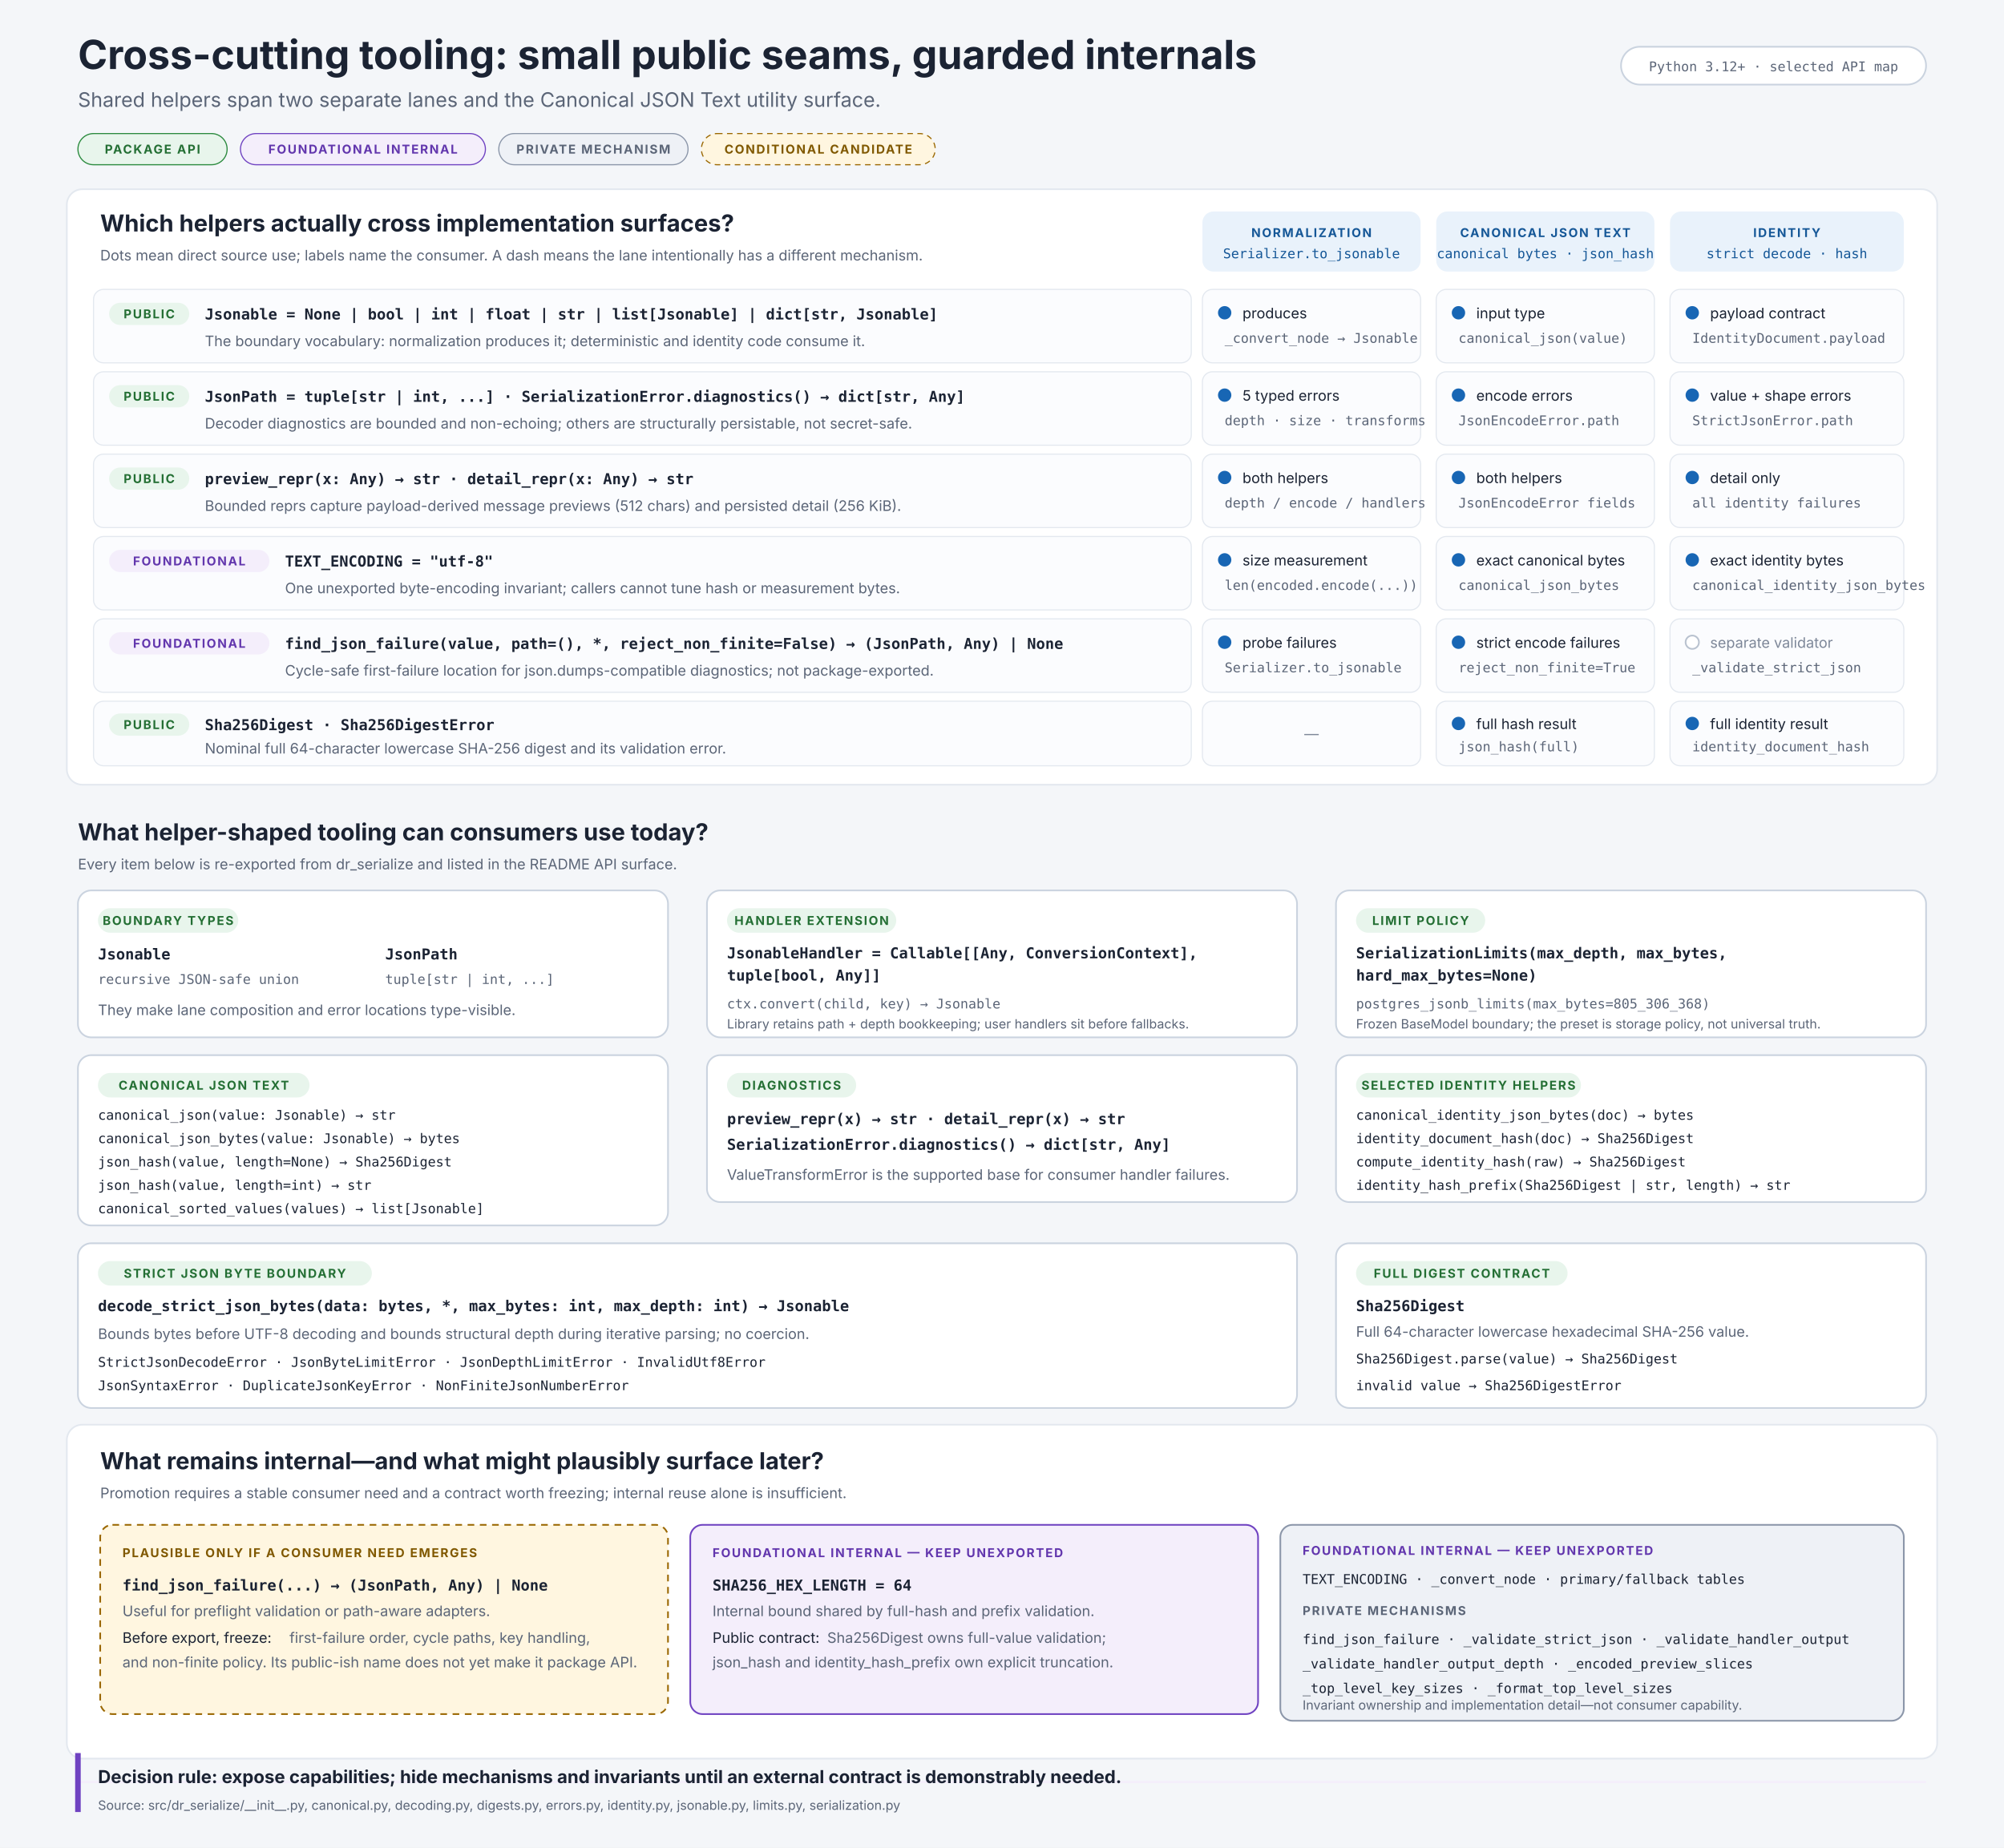
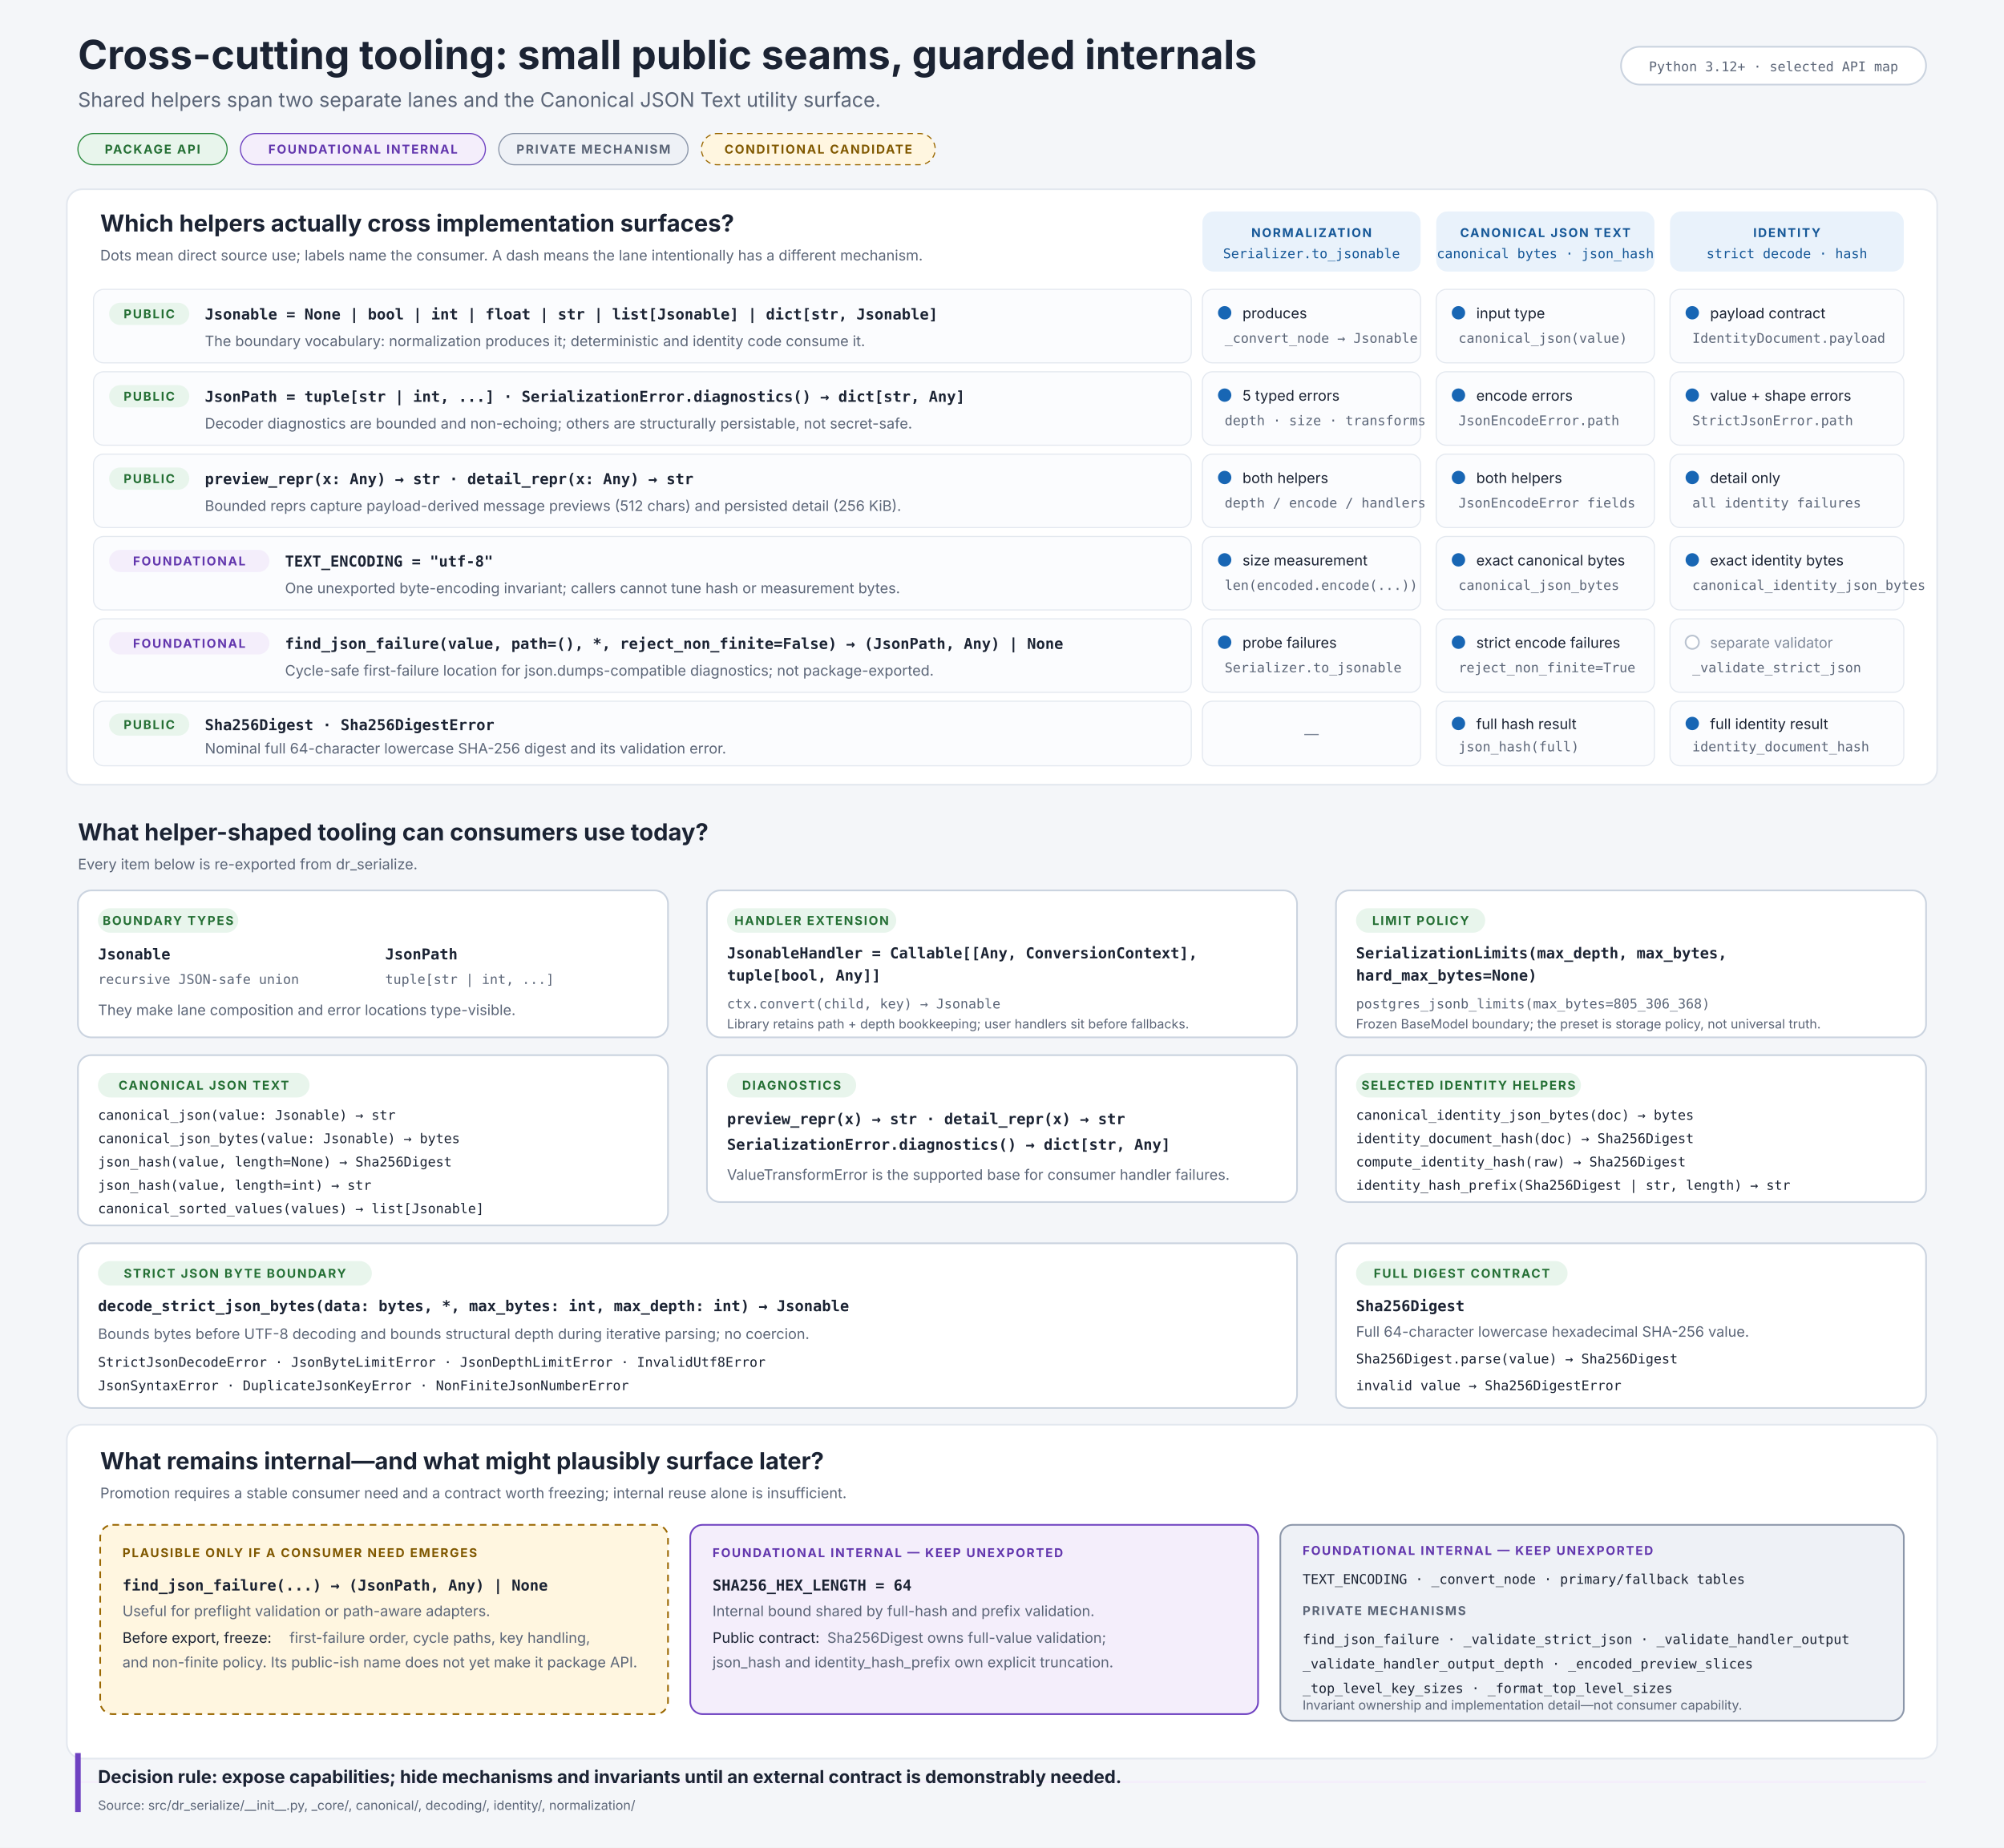
<svg xmlns="http://www.w3.org/2000/svg" viewBox="0 0 1800 1660" role="img" aria-labelledby="title desc">
  <defs>
    <style>
      .bg { fill: #f4f6f9; }
      .surface { fill: #ffffff; stroke: #e3e8ef; stroke-width: 1.5; }
      .surface-strong { fill: #ffffff; stroke: #cad3df; stroke-width: 1.5; }
      .ink { fill: #1b2333; }
      .muted { fill: #5b6577; }
      .quiet { fill: #7d8798; }
      .title { font: 700 36px -apple-system, BlinkMacSystemFont, "Segoe UI", sans-serif; }
      .dek { font: 400 18px -apple-system, BlinkMacSystemFont, "Segoe UI", sans-serif; }
      .section { font: 700 21px -apple-system, BlinkMacSystemFont, "Segoe UI", sans-serif; }
      .card-title { font: 700 16px -apple-system, BlinkMacSystemFont, "Segoe UI", sans-serif; }
      .body { font: 400 15px -apple-system, BlinkMacSystemFont, "Segoe UI", sans-serif; }
      .small { font: 400 13px -apple-system, BlinkMacSystemFont, "Segoe UI", sans-serif; }
      .tiny { font: 400 11.5px -apple-system, BlinkMacSystemFont, "Segoe UI", sans-serif; }
      .label { font: 700 11px -apple-system, BlinkMacSystemFont, "Segoe UI", sans-serif; letter-spacing: 1.2px; }
      .mono { font: 400 13.5px ui-monospace, SFMono-Regular, Menlo, Consolas, monospace; }
      .mono-small { font: 400 12px ui-monospace, SFMono-Regular, Menlo, Consolas, monospace; }
      .mono-strong { font: 600 13.5px ui-monospace, SFMono-Regular, Menlo, Consolas, monospace; }
      .rule { stroke: #e3e8ef; stroke-width: 1.5; }
      .public-fill { fill: #e8f5ec; }
      .public-stroke { stroke: #2b8a3e; }
      .public-text { fill: #246f34; }
      .foundation-fill { fill: #f4eefb; }
      .foundation-stroke { stroke: #6f42c1; }
      .foundation-text { fill: #6236ad; }
      .private-fill { fill: #eef1f6; }
      .private-stroke { stroke: #8b96a9; }
      .private-text { fill: #5b6577; }
      .candidate-fill { fill: #fff6e0; }
      .candidate-stroke { stroke: #9a6700; }
      .candidate-text { fill: #805800; }
      .lane-fill { fill: #e9f2fb; }
      .lane-text { fill: #155797; }
      .anchor-fill { fill: #f4eefb; }
      .anchor { stroke: #6f42c1; }
      .cell { fill: #fbfcfe; stroke: #e3e8ef; stroke-width: 1; }
      .use-dot { fill: #1866b4; }
      .no-dot { fill: #ffffff; stroke: #b9c2cf; stroke-width: 1.5; }
    </style>
    <marker id="arrow" markerWidth="10" markerHeight="10" refX="8" refY="5" orient="auto" markerUnits="strokeWidth">
      <path d="M 0 0 L 10 5 L 0 10 z" fill="#8b96a9" />
    </marker>
  </defs>
  <rect class="bg" width="1800" height="1660" />
  <text x="70" y="62" class="title ink">Cross-cutting tooling: small public seams, guarded internals</text>
  <text x="70" y="96" class="dek muted">Shared helpers span two separate lanes and the Canonical JSON Text utility surface.</text>
  <rect x="1456" y="42" width="274" height="34" rx="17" class="surface-strong" />
  <text x="1593" y="64" text-anchor="middle" class="mono-small muted">Python 3.12+ · selected API map</text>
  <g transform="translate(70 120)">
    <rect width="134" height="28" rx="14" class="public-fill public-stroke" stroke-width="1" />
    <text x="67" y="18" text-anchor="middle" class="label public-text">PACKAGE API</text>
    <rect x="146" width="220" height="28" rx="14" class="foundation-fill foundation-stroke" stroke-width="1" />
    <text x="256" y="18" text-anchor="middle" class="label foundation-text">FOUNDATIONAL INTERNAL</text>
    <rect x="378" width="170" height="28" rx="14" class="private-fill private-stroke" stroke-width="1" />
    <text x="463" y="18" text-anchor="middle" class="label private-text">PRIVATE MECHANISM</text>
    <rect x="560" width="210" height="28" rx="14" class="candidate-fill candidate-stroke" stroke-width="1" stroke-dasharray="5 4" />
    <text x="665" y="18" text-anchor="middle" class="label candidate-text">CONDITIONAL CANDIDATE</text>
  </g>
  <rect x="60" y="170" width="1680" height="535" rx="14" class="surface" />
  <text x="90" y="208" class="section ink">Which helpers actually cross implementation surfaces?</text>
  <text x="90" y="234" class="small muted">Dots mean direct source use; labels name the consumer. A dash means the lane intentionally has a different mechanism.</text>
  <rect x="1080" y="190" width="196" height="54" rx="10" class="lane-fill" />
  <text x="1178" y="213" text-anchor="middle" class="label lane-text">NORMALIZATION</text>
  <text x="1178" y="232" text-anchor="middle" class="mono-small lane-text">Serializer.to_jsonable</text>
  <rect x="1290" y="190" width="196" height="54" rx="10" class="lane-fill" />
  <text x="1388" y="213" text-anchor="middle" class="label lane-text">CANONICAL JSON TEXT</text>
  <text x="1388" y="232" text-anchor="middle" class="mono-small lane-text">canonical bytes · json_hash</text>
  <rect x="1500" y="190" width="210" height="54" rx="10" class="lane-fill" />
  <text x="1605" y="213" text-anchor="middle" class="label lane-text">IDENTITY</text>
  <text x="1605" y="232" text-anchor="middle" class="mono-small lane-text">strict decode · hash</text>
  <rect x="84" y="260" width="986" height="66" rx="9" class="cell" />
  <rect x="98" y="272" width="72" height="20" rx="10" class="public-fill" />
  <text x="134" y="286" text-anchor="middle" class="label public-text">PUBLIC</text>
  <text x="184" y="287" class="mono-strong ink">Jsonable = None | bool | int | float | str | list[Jsonable] | dict[str, Jsonable]</text>
  <text x="184" y="311" class="small muted">The boundary vocabulary: normalization produces it; deterministic and identity code consume it.</text>
  <rect x="1080" y="260" width="196" height="66" rx="9" class="cell" />
  <circle cx="1100" cy="281" r="6" class="use-dot" />
  <text x="1116" y="286" class="small ink">produces</text>
  <text x="1100" y="308" class="mono-small muted">_convert_node → Jsonable</text>
  <rect x="1290" y="260" width="196" height="66" rx="9" class="cell" />
  <circle cx="1310" cy="281" r="6" class="use-dot" />
  <text x="1326" y="286" class="small ink">input type</text>
  <text x="1310" y="308" class="mono-small muted">canonical_json(value)</text>
  <rect x="1500" y="260" width="210" height="66" rx="9" class="cell" />
  <circle cx="1520" cy="281" r="6" class="use-dot" />
  <text x="1536" y="286" class="small ink">payload contract</text>
  <text x="1520" y="308" class="mono-small muted">IdentityDocument.payload</text>
  <rect x="84" y="334" width="986" height="66" rx="9" class="cell" />
  <rect x="98" y="346" width="72" height="20" rx="10" class="public-fill" />
  <text x="134" y="360" text-anchor="middle" class="label public-text">PUBLIC</text>
  <text x="184" y="361" class="mono-strong ink">JsonPath = tuple[str | int, ...]   ·   SerializationError.diagnostics() → dict[str, Any]</text>
  <text x="184" y="385" class="small muted">Decoder diagnostics are bounded and non-echoing; others are structurally persistable, not secret-safe.</text>
  <rect x="1080" y="334" width="196" height="66" rx="9" class="cell" />
  <circle cx="1100" cy="355" r="6" class="use-dot" />
  <text x="1116" y="360" class="small ink">5 typed errors</text>
  <text x="1100" y="382" class="mono-small muted">depth · size · transforms</text>
  <rect x="1290" y="334" width="196" height="66" rx="9" class="cell" />
  <circle cx="1310" cy="355" r="6" class="use-dot" />
  <text x="1326" y="360" class="small ink">encode errors</text>
  <text x="1310" y="382" class="mono-small muted">JsonEncodeError.path</text>
  <rect x="1500" y="334" width="210" height="66" rx="9" class="cell" />
  <circle cx="1520" cy="355" r="6" class="use-dot" />
  <text x="1536" y="360" class="small ink">value + shape errors</text>
  <text x="1520" y="382" class="mono-small muted">StrictJsonError.path</text>
  <rect x="84" y="408" width="986" height="66" rx="9" class="cell" />
  <rect x="98" y="420" width="72" height="20" rx="10" class="public-fill" />
  <text x="134" y="434" text-anchor="middle" class="label public-text">PUBLIC</text>
  <text x="184" y="435" class="mono-strong ink">preview_repr(x: Any) → str   ·   detail_repr(x: Any) → str</text>
  <text x="184" y="459" class="small muted">Bounded reprs capture payload-derived message previews (512 chars) and persisted detail (256 KiB).</text>
  <rect x="1080" y="408" width="196" height="66" rx="9" class="cell" />
  <circle cx="1100" cy="429" r="6" class="use-dot" />
  <text x="1116" y="434" class="small ink">both helpers</text>
  <text x="1100" y="456" class="mono-small muted">depth / encode / handlers</text>
  <rect x="1290" y="408" width="196" height="66" rx="9" class="cell" />
  <circle cx="1310" cy="429" r="6" class="use-dot" />
  <text x="1326" y="434" class="small ink">both helpers</text>
  <text x="1310" y="456" class="mono-small muted">JsonEncodeError fields</text>
  <rect x="1500" y="408" width="210" height="66" rx="9" class="cell" />
  <circle cx="1520" cy="429" r="6" class="use-dot" />
  <text x="1536" y="434" class="small ink">detail only</text>
  <text x="1520" y="456" class="mono-small muted">all identity failures</text>
  <rect x="84" y="482" width="986" height="66" rx="9" class="cell" />
  <rect x="98" y="494" width="144" height="20" rx="10" class="foundation-fill" />
  <text x="170" y="508" text-anchor="middle" class="label foundation-text">FOUNDATIONAL</text>
  <text x="256" y="509" class="mono-strong ink">TEXT_ENCODING = "utf-8"</text>
  <text x="256" y="533" class="small muted">One unexported byte-encoding invariant; callers cannot tune hash or measurement bytes.</text>
  <rect x="1080" y="482" width="196" height="66" rx="9" class="cell" />
  <circle cx="1100" cy="503" r="6" class="use-dot" />
  <text x="1116" y="508" class="small ink">size measurement</text>
  <text x="1100" y="530" class="mono-small muted">len(encoded.encode(...))</text>
  <rect x="1290" y="482" width="196" height="66" rx="9" class="cell" />
  <circle cx="1310" cy="503" r="6" class="use-dot" />
  <text x="1326" y="508" class="small ink">exact canonical bytes</text>
  <text x="1310" y="530" class="mono-small muted">canonical_json_bytes</text>
  <rect x="1500" y="482" width="210" height="66" rx="9" class="cell" />
  <circle cx="1520" cy="503" r="6" class="use-dot" />
  <text x="1536" y="508" class="small ink">exact identity bytes</text>
  <text x="1520" y="530" class="mono-small muted">canonical_identity_json_bytes</text>
  <rect x="84" y="556" width="986" height="66" rx="9" class="cell" />
  <rect x="98" y="568" width="144" height="20" rx="10" class="foundation-fill" />
  <text x="170" y="582" text-anchor="middle" class="label foundation-text">FOUNDATIONAL</text>
  <text x="256" y="583" class="mono-strong ink">find_json_failure(value, path=(), *, reject_non_finite=False) → (JsonPath, Any) | None</text>
  <text x="256" y="607" class="small muted">Cycle-safe first-failure location for json.dumps-compatible diagnostics; not package-exported.</text>
  <rect x="1080" y="556" width="196" height="66" rx="9" class="cell" />
  <circle cx="1100" cy="577" r="6" class="use-dot" />
  <text x="1116" y="582" class="small ink">probe failures</text>
  <text x="1100" y="604" class="mono-small muted">Serializer.to_jsonable</text>
  <rect x="1290" y="556" width="196" height="66" rx="9" class="cell" />
  <circle cx="1310" cy="577" r="6" class="use-dot" />
  <text x="1326" y="582" class="small ink">strict encode failures</text>
  <text x="1310" y="604" class="mono-small muted">reject_non_finite=True</text>
  <rect x="1500" y="556" width="210" height="66" rx="9" class="cell" />
  <circle cx="1520" cy="577" r="6" class="no-dot" />
  <text x="1536" y="582" class="small quiet">separate validator</text>
  <text x="1520" y="604" class="mono-small muted">_validate_strict_json</text>
  <rect x="84" y="630" width="986" height="58" rx="9" class="cell" />
  <rect x="98" y="641" width="72" height="20" rx="10" class="public-fill" />
  <text x="134" y="655" text-anchor="middle" class="label public-text">PUBLIC</text>
  <text x="184" y="656" class="mono-strong ink">Sha256Digest · Sha256DigestError</text>
  <text x="184" y="677" class="small muted">Nominal full 64-character lowercase SHA-256 digest and its validation error.</text>
  <rect x="1080" y="630" width="196" height="58" rx="9" class="cell" />
  <text x="1178" y="664" text-anchor="middle" class="small quiet">—</text>
  <rect x="1290" y="630" width="196" height="58" rx="9" class="cell" />
  <circle cx="1310" cy="650" r="6" class="use-dot" />
  <text x="1326" y="655" class="small ink">full hash result</text>
  <text x="1310" y="675" class="mono-small muted">json_hash(full)</text>
  <rect x="1500" y="630" width="210" height="58" rx="9" class="cell" />
  <circle cx="1520" cy="650" r="6" class="use-dot" />
  <text x="1536" y="655" class="small ink">full identity result</text>
  <text x="1520" y="675" class="mono-small muted">identity_document_hash</text>
  <text x="70" y="755" class="section ink">What helper-shaped tooling can consumers use today?</text>
-   <text x="70" y="781" class="small muted">Every item below is re-exported from dr_serialize and listed in the README API surface.</text>
+   <text x="70" y="781" class="small muted">Every item below is re-exported from dr_serialize.</text>
  <g transform="translate(70 800)">
    <rect width="530" height="132" rx="12" class="surface-strong" />
    <rect x="18" y="16" width="126" height="22" rx="11" class="public-fill" />
    <text x="81" y="31" text-anchor="middle" class="label public-text">BOUNDARY TYPES</text>
    <text x="18" y="62" class="mono-strong ink">Jsonable</text>
    <text x="18" y="84" class="mono-small muted">recursive JSON-safe union</text>
    <text x="276" y="62" class="mono-strong ink">JsonPath</text>
    <text x="276" y="84" class="mono-small muted">tuple[str | int, ...]</text>
    <text x="18" y="112" class="small muted">They make lane composition and error locations type-visible.</text>
  </g>
  <g transform="translate(635 800)">
    <rect width="530" height="132" rx="12" class="surface-strong" />
    <rect x="18" y="16" width="152" height="22" rx="11" class="public-fill" />
    <text x="94" y="31" text-anchor="middle" class="label public-text">HANDLER EXTENSION</text>
    <text x="18" y="61" class="mono-strong ink">JsonableHandler = Callable[[Any, ConversionContext],</text>
    <text x="18" y="81" class="mono-strong ink">                           tuple[bool, Any]]</text>
    <text x="18" y="106" class="mono-small muted">ctx.convert(child, key) → Jsonable</text>
    <text x="18" y="124" class="tiny muted">Library retains path + depth bookkeeping; user handlers sit before fallbacks.</text>
  </g>
  <g transform="translate(1200 800)">
    <rect width="530" height="132" rx="12" class="surface-strong" />
    <rect x="18" y="16" width="116" height="22" rx="11" class="public-fill" />
    <text x="76" y="31" text-anchor="middle" class="label public-text">LIMIT POLICY</text>
    <text x="18" y="61" class="mono-strong ink">SerializationLimits(max_depth, max_bytes,</text>
    <text x="18" y="81" class="mono-strong ink">                    hard_max_bytes=None)</text>
    <text x="18" y="106" class="mono-small muted">postgres_jsonb_limits(max_bytes=805_306_368)</text>
    <text x="18" y="124" class="tiny muted">Frozen BaseModel boundary; the preset is storage policy, not universal truth.</text>
  </g>
  <g transform="translate(70 948)">
    <rect width="530" height="153" rx="12" class="surface-strong" />
    <rect x="18" y="16" width="190" height="22" rx="11" class="public-fill" />
    <text x="113" y="31" text-anchor="middle" class="label public-text">CANONICAL JSON TEXT</text>
    <text x="18" y="58" class="mono-small ink">canonical_json(value: Jsonable) → str</text>
    <text x="18" y="79" class="mono-small ink">canonical_json_bytes(value: Jsonable) → bytes</text>
    <text x="18" y="100" class="mono-small ink">json_hash(value, length=None) → Sha256Digest</text>
    <text x="18" y="121" class="mono-small ink">json_hash(value, length=int) → str</text>
    <text x="18" y="142" class="mono-small ink">canonical_sorted_values(values) → list[Jsonable]</text>
  </g>
  <g transform="translate(635 948)">
    <rect width="530" height="132" rx="12" class="surface-strong" />
    <rect x="18" y="16" width="116" height="22" rx="11" class="public-fill" />
    <text x="76" y="31" text-anchor="middle" class="label public-text">DIAGNOSTICS</text>
    <text x="18" y="62" class="mono-strong ink">preview_repr(x) → str   ·   detail_repr(x) → str</text>
    <text x="18" y="85" class="mono-strong ink">SerializationError.diagnostics() → dict[str, Any]</text>
    <text x="18" y="112" class="small muted">ValueTransformError is the supported base for consumer handler failures.</text>
  </g>
  <g transform="translate(1200 948)">
    <rect width="530" height="132" rx="12" class="surface-strong" />
    <rect x="18" y="16" width="202" height="22" rx="11" class="public-fill" />
    <text x="119" y="31" text-anchor="middle" class="label public-text">SELECTED IDENTITY HELPERS</text>
    <text x="18" y="58" class="mono-small ink">canonical_identity_json_bytes(doc) → bytes</text>
    <text x="18" y="79" class="mono-small ink">identity_document_hash(doc) → Sha256Digest</text>
    <text x="18" y="100" class="mono-small ink">compute_identity_hash(raw) → Sha256Digest</text>
    <text x="18" y="121" class="mono-small ink">identity_hash_prefix(Sha256Digest | str, length) → str</text>
  </g>
  <g transform="translate(70 1117)">
    <rect width="1095" height="148" rx="12" class="surface-strong" />
    <rect x="18" y="16" width="246" height="22" rx="11" class="public-fill" />
    <text x="141" y="31" text-anchor="middle" class="label public-text">STRICT JSON BYTE BOUNDARY</text>
    <text x="18" y="61" class="mono-strong ink">decode_strict_json_bytes(data: bytes, *, max_bytes: int, max_depth: int) → Jsonable</text>
    <text x="18" y="86" class="small muted">Bounds bytes before UTF-8 decoding and bounds structural depth during iterative parsing; no coercion.</text>
    <text x="18" y="111" class="mono-small ink">StrictJsonDecodeError · JsonByteLimitError · JsonDepthLimitError · InvalidUtf8Error</text>
    <text x="18" y="132" class="mono-small ink">JsonSyntaxError · DuplicateJsonKeyError · NonFiniteJsonNumberError</text>
  </g>
  <g transform="translate(1200 1117)">
    <rect width="530" height="148" rx="12" class="surface-strong" />
    <rect x="18" y="16" width="190" height="22" rx="11" class="public-fill" />
    <text x="113" y="31" text-anchor="middle" class="label public-text">FULL DIGEST CONTRACT</text>
    <text x="18" y="61" class="mono-strong ink">Sha256Digest</text>
    <text x="18" y="84" class="small muted">Full 64-character lowercase hexadecimal SHA-256 value.</text>
    <text x="18" y="108" class="mono-small ink">Sha256Digest.parse(value) → Sha256Digest</text>
    <text x="18" y="132" class="mono-small ink">invalid value → Sha256DigestError</text>
  </g>
  <rect x="60" y="1280" width="1680" height="300" rx="14" class="surface" />
  <text x="90" y="1320" class="section ink">What remains internal—and what might plausibly surface later?</text>
  <text x="90" y="1346" class="small muted">Promotion requires a stable consumer need and a contract worth freezing; internal reuse alone is insufficient.</text>
  <g transform="translate(90 1370)">
    <rect width="510" height="170" rx="11" class="candidate-fill candidate-stroke" stroke-width="1.5" stroke-dasharray="6 5" />
    <text x="20" y="29" class="label candidate-text">PLAUSIBLE ONLY IF A CONSUMER NEED EMERGES</text>
    <text x="20" y="59" class="mono-strong ink">find_json_failure(...) → (JsonPath, Any) | None</text>
    <text x="20" y="82" class="small muted">Useful for preflight validation or path-aware adapters.</text>
    <text x="20" y="106" class="small ink">Before export, freeze:</text>
    <text x="170" y="106" class="small muted">first-failure order, cycle paths, key handling,</text>
    <text x="20" y="128" class="small muted">and non-finite policy. Its public-ish name does not yet make it package API.</text>
  </g>
  <g transform="translate(620 1370)">
    <rect width="510" height="170" rx="11" class="foundation-fill foundation-stroke" stroke-width="1.5" />
    <text x="20" y="29" class="label foundation-text">FOUNDATIONAL INTERNAL — KEEP UNEXPORTED</text>
    <text x="20" y="59" class="mono-strong ink">SHA256_HEX_LENGTH = 64</text>
    <text x="20" y="82" class="small muted">Internal bound shared by full-hash and prefix validation.</text>
    <text x="20" y="106" class="small ink">Public contract:</text>
    <text x="123" y="106" class="small muted">Sha256Digest owns full-value validation;</text>
    <text x="20" y="128" class="small muted">json_hash and identity_hash_prefix own explicit truncation.</text>
  </g>
  <g transform="translate(1150 1370)">
    <rect width="560" height="176" rx="11" class="private-fill private-stroke" stroke-width="1.5" />
    <text x="20" y="27" class="label foundation-text">FOUNDATIONAL INTERNAL — KEEP UNEXPORTED</text>
    <text x="20" y="53" class="mono-small ink">TEXT_ENCODING · _convert_node · primary/fallback tables</text>
    <text x="20" y="81" class="label private-text">PRIVATE MECHANISMS</text>
    <text x="20" y="107" class="mono-small ink">find_json_failure · _validate_strict_json · _validate_handler_output</text>
    <text x="20" y="129" class="mono-small ink">_validate_handler_output_depth · _encoded_preview_slices</text>
    <text x="20" y="151" class="mono-small ink">_top_level_key_sizes · _format_top_level_sizes</text>
    <text x="20" y="166" class="tiny muted">Invariant ownership and implementation detail—not consumer capability.</text>
  </g>
  <rect x="70" y="1600" width="1660" height="2" class="anchor-fill" />
  <line x1="70" y1="1575" x2="70" y2="1628" class="anchor" stroke-width="5" />
  <text x="88" y="1602" class="card-title ink">Decision rule: expose capabilities; hide mechanisms and invariants until an external contract is demonstrably needed.</text>
-   <text x="88" y="1626" class="tiny muted">Source: src/dr_serialize/__init__.py, canonical.py, decoding.py, digests.py, errors.py, identity.py, jsonable.py, limits.py, serialization.py</text>
+   <text x="88" y="1626" class="tiny muted">Source: src/dr_serialize/__init__.py, _core/, canonical/, decoding/, identity/, normalization/</text>
</svg>
